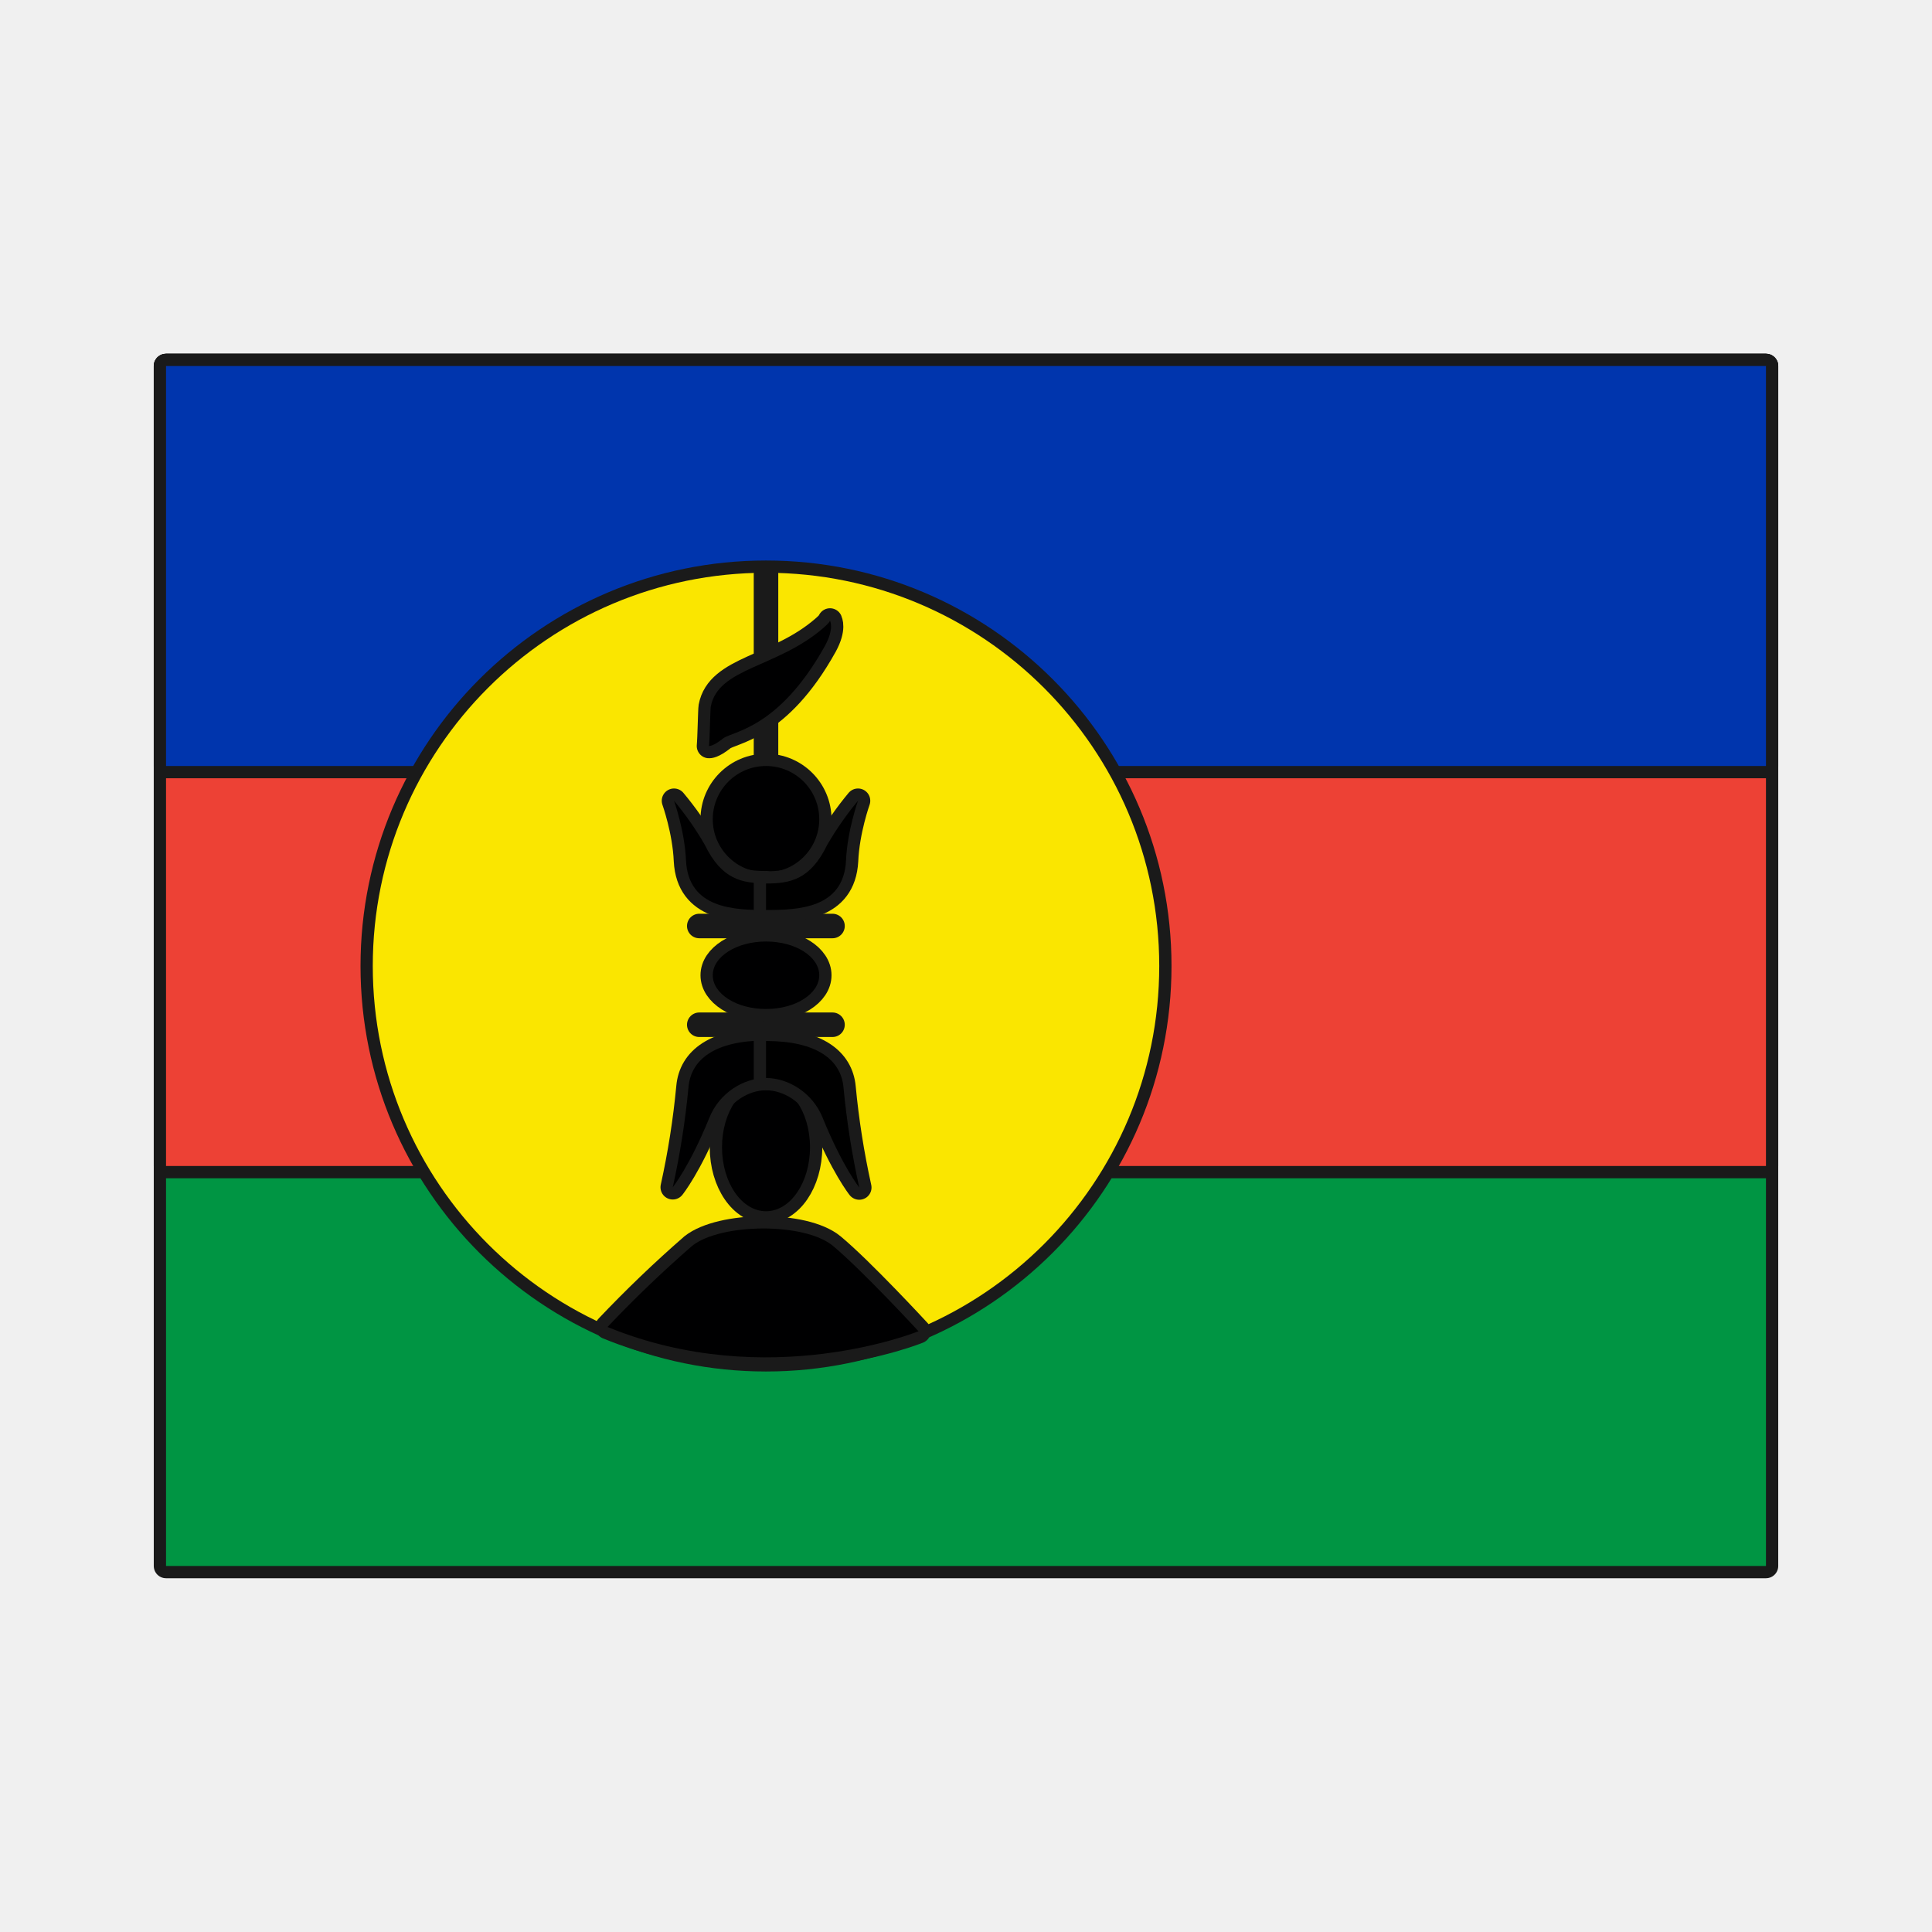
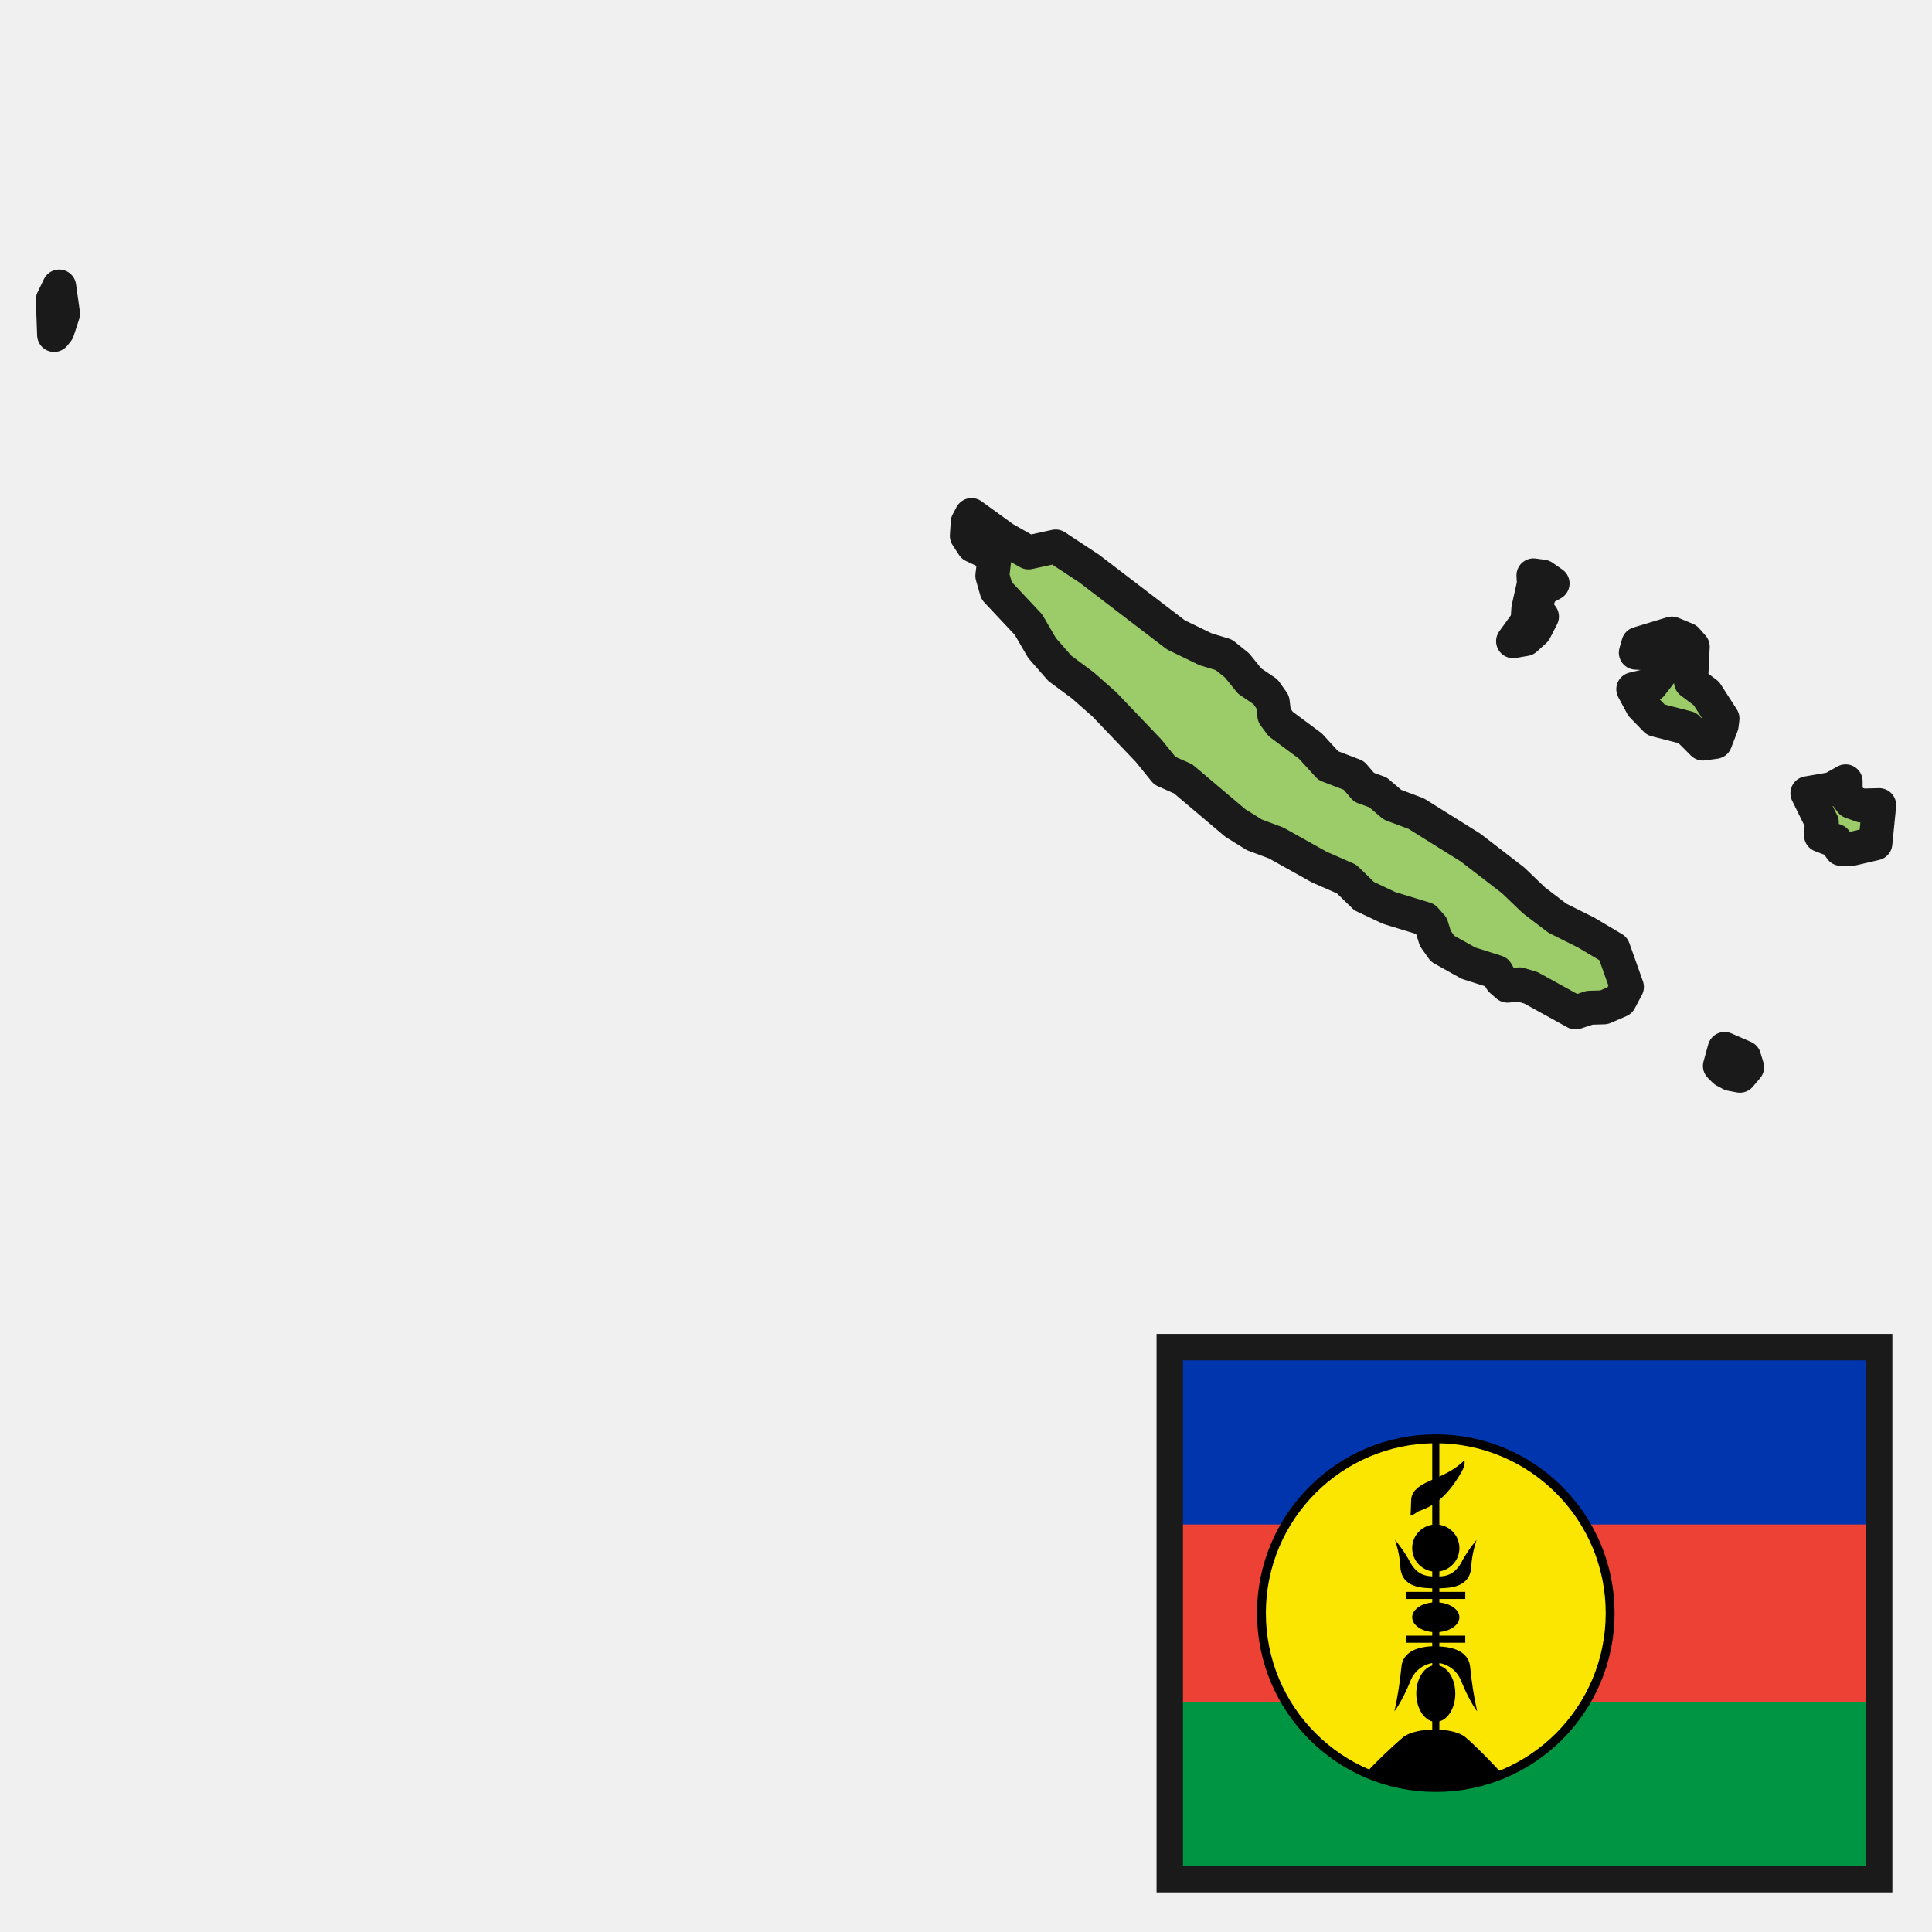
- <svg xmlns="http://www.w3.org/2000/svg" viewBox="0 0 512 512" data-copyright="© 2026 Sensory App House">
-   <g data-fit="1" transform="translate(44.00 97.00) scale(0.6625)">
-     <path fill="#009543" d="M0 0h640v480H0z" stroke="#1a1a1a" stroke-width="9.81" stroke-linejoin="round" stroke-linecap="round" paint-order="stroke fill" />
-     <path fill="#ed4135" d="M0 0h640v320H0z" stroke="#1a1a1a" stroke-width="9.81" stroke-linejoin="round" stroke-linecap="round" paint-order="stroke fill" />
-     <path fill="#0035ad" d="M0 0h640v160H0z" stroke="#1a1a1a" stroke-width="9.81" stroke-linejoin="round" stroke-linecap="round" paint-order="stroke fill" />
-     <circle cx="240" cy="240" r="157.3" fill="#fae600" stroke="#1a1a1a" stroke-width="9.81" stroke-linejoin="round" stroke-linecap="round" paint-order="stroke fill" />
-     <path stroke="#1a1a1a" stroke-width="9.81" d="M213.3 263.5h53.3M213.3 224h53.3M240 83.2V352" stroke-linejoin="round" stroke-linecap="round" paint-order="stroke fill" />
-     <path fill="#000001" d="M176.6 384.4c64.2 26.3 124.4 1.7 124.4 1.7s-22.7-24.6-34.3-34.2c-11.4-9.4-44.8-9-56.2 0a489 489 0 0 0-33.9 32.5" stroke="#1a1a1a" stroke-width="9.81" stroke-linejoin="round" stroke-linecap="round" paint-order="stroke fill" />
-     <ellipse cx="240" cy="312.5" fill="#000001" rx="17.6" ry="25.6" stroke="#1a1a1a" stroke-width="9.81" stroke-linejoin="round" stroke-linecap="round" paint-order="stroke fill" />
-     <ellipse cx="240" cy="243.7" fill="#000001" rx="21.3" ry="13.5" stroke="#1a1a1a" stroke-width="9.81" stroke-linejoin="round" stroke-linecap="round" paint-order="stroke fill" />
-     <circle cx="240" cy="181.3" r="21.3" fill="#000001" stroke="#1a1a1a" stroke-width="9.81" stroke-linejoin="round" stroke-linecap="round" paint-order="stroke fill" />
-     <path fill="#000001" d="M265.6 101.9s1.8 3-2 10c-18.6 33.5-37.3 34.2-40.8 37.1-4 3.2-5.6 3-5.6 3 .3-2.9.5-14.6.7-15.7 2.9-15.7 26.5-15.5 45-31.5 2.9-2.5 2.7-3 2.7-3zm-62.4 72s4.3 12 4.8 24c1 19.2 19.4 19.7 32 19.7v-10.7c-9.5 0-17.7-1.4-24.5-15.4a123 123 0 0 0-12.3-17.6m-.5 154.6s6.7-8.3 14.6-27.7c4-10.1 13.8-16 22.7-16v-15c-20.3 0-30 7.5-31 18.6a329 329 0 0 1-6.3 40.1" stroke="#1a1a1a" stroke-width="9.81" stroke-linejoin="round" stroke-linecap="round" paint-order="stroke fill" />
-     <path d="M276.8 173.9s-4.3 12-4.8 24c-1 19.2-19.4 19.7-32 19.7V207c9.5 0 17.7-1.4 24.5-15.5q5.4-9.3 12.3-17.6m.5 154.7s-6.7-8.4-14.6-27.8c-4-10.1-13.8-16-22.7-16V270c20.3 0 30 7.5 31 18.6a329 329 0 0 0 6.3 40" stroke="#1a1a1a" stroke-width="9.81" stroke-linejoin="round" stroke-linecap="round" paint-order="stroke fill" />
+ <svg xmlns="http://www.w3.org/2000/svg" viewBox="0 0 512 512">
+   <g transform="translate(-32.15 -107.65) scale(1.1256)">
+     <path d="M 264.9 222.4 L 270.7 225.7 L 277.1 224.3 L 285.0 229.5 L 305.4 245.1 L 312.4 248.5 L 316.7 249.8 L 319.8 252.3 L 322.8 256.0 L 326.5 258.5 L 328.2 260.9 L 328.6 264.1 L 330.1 266.1 L 337.1 271.3 L 341.3 275.9 L 347.3 278.2 L 349.7 281.0 L 353.0 282.2 L 356.4 285.1 L 362.0 287.2 L 374.8 295.2 L 384.8 302.9 L 389.7 307.6 L 395.2 311.8 L 402.0 315.2 L 408.4 319.0 L 411.6 328.0 L 409.9 331.2 L 406.2 332.8 L 402.8 332.9 L 399.5 334.0 L 389.0 328.2 L 386.3 327.4 L 383.5 327.7 L 382.0 326.4 L 380.9 324.5 L 374.3 322.4 L 368.2 319.0 L 366.5 316.6 L 365.6 313.7 L 364.1 312.0 L 355.6 309.4 L 349.7 306.6 L 345.6 302.6 L 339.2 299.8 L 329.0 294.1 L 323.9 292.2 L 319.4 289.4 L 307.1 279.0 L 302.8 277.1 L 299.0 272.4 L 288.6 261.5 L 283.5 257.0 L 278.1 253.0 L 273.9 248.2 L 270.7 242.7 L 263.2 234.7 L 262.2 231.2 L 262.6 227.8 L 260.7 225.5 L 257.7 224.1 L 256.2 221.8 L 256.4 218.6 L 257.3 216.9 L 264.9 222.4 Z M 432.4 270.3 L 429.5 270.7 L 425.8 267.0 L 418.4 265.1 L 415.2 261.8 L 413.1 257.9 L 417.3 256.9 L 421.4 251.6 L 418.6 249.6 L 413.7 249.3 L 414.3 247.2 L 422.2 244.8 L 425.6 246.2 L 427.1 247.9 L 426.7 256.2 L 430.3 258.9 L 434.1 264.8 L 433.9 266.4 L 432.4 270.3 Z M 464.4 284.4 L 466.9 285.3 L 471.0 285.2 L 470.1 294.2 L 464.1 295.6 L 462.0 295.5 L 460.7 293.6 L 457.3 292.3 L 457.5 289.3 L 454.1 282.4 L 459.9 281.4 L 463.1 279.6 L 463.1 281.2 L 463.5 283.2 L 464.4 284.4 Z M 387.7 246.1 L 384.8 246.6 L 388.2 241.9 L 388.4 238.9 L 389.7 233.1 L 389.6 231.1 L 391.8 231.4 L 394.1 233.0 L 391.4 234.5 L 390.5 237.0 L 390.5 240.1 L 391.6 240.8 L 389.9 244.1 L 387.7 246.1 Z M 439.9 346.9 L 438.2 348.9 L 436.1 348.5 L 434.6 347.7 L 433.5 346.6 L 434.6 342.6 L 439.2 344.6 L 439.9 346.9 Z M 42.1 173.5 L 41.3 174.5 L 41.0 166.2 L 42.5 163.1 L 43.4 169.5 L 42.1 173.5 Z" fill="#9ccb6a" stroke="#1a1a1a" stroke-width="8" stroke-linejoin="round" fill-rule="evenodd" />
  </g>
+   <rect x="310" y="357" width="188" height="141" fill="#ffffff" />
+   <g transform="translate(310 357) scale(0.29375)">
+     <path fill="#009543" d="M0 0h640v480H0z" />
+     <path fill="#ed4135" d="M0 0h640v320H0z" />
+     <path fill="#0035ad" d="M0 0h640v160H0z" />
+     <circle cx="240" cy="240" r="157.3" fill="#fae600" stroke="#000" stroke-width="8" />
+     <path stroke="#000" stroke-width="6.4" d="M213.3 263.5h53.3M213.3 224h53.3M240 83.2V352" />
+     <path fill="#000001" d="M176.6 384.4c64.2 26.3 124.4 1.7 124.4 1.7s-22.7-24.6-34.3-34.2c-11.4-9.4-44.8-9-56.2 0a489 489 0 0 0-33.9 32.5" />
+     <ellipse cx="240" cy="312.5" fill="#000001" rx="17.6" ry="25.6" />
+     <ellipse cx="240" cy="243.7" fill="#000001" rx="21.3" ry="13.5" />
+     <circle cx="240" cy="181.3" r="21.3" fill="#000001" />
+     <path fill="#000001" d="M265.6 101.9s1.8 3-2 10c-18.6 33.5-37.3 34.2-40.8 37.1-4 3.2-5.6 3-5.6 3 .3-2.9.5-14.6.7-15.7 2.9-15.7 26.5-15.5 45-31.5 2.9-2.5 2.7-3 2.7-3zm-62.4 72s4.3 12 4.8 24c1 19.2 19.4 19.7 32 19.7v-10.7c-9.5 0-17.7-1.4-24.5-15.4a123 123 0 0 0-12.3-17.6m-.5 154.6s6.7-8.3 14.6-27.7c4-10.1 13.8-16 22.7-16v-15c-20.3 0-30 7.5-31 18.6a329 329 0 0 1-6.3 40.1" />
+     <path d="M276.8 173.9s-4.3 12-4.8 24c-1 19.2-19.4 19.7-32 19.7V207c9.5 0 17.7-1.4 24.5-15.5q5.4-9.3 12.3-17.6m.5 154.7s-6.7-8.4-14.6-27.8c-4-10.1-13.8-16-22.7-16V270c20.3 0 30 7.5 31 18.6a329 329 0 0 0 6.3 40" />
+     <rect x="1" y="1" width="638" height="478" fill="none" stroke="#000000" stroke-width="2" />
+   </g>
+   <rect x="310" y="357" width="188" height="141" fill="none" stroke="#1a1a1a" stroke-width="7" />
</svg>
